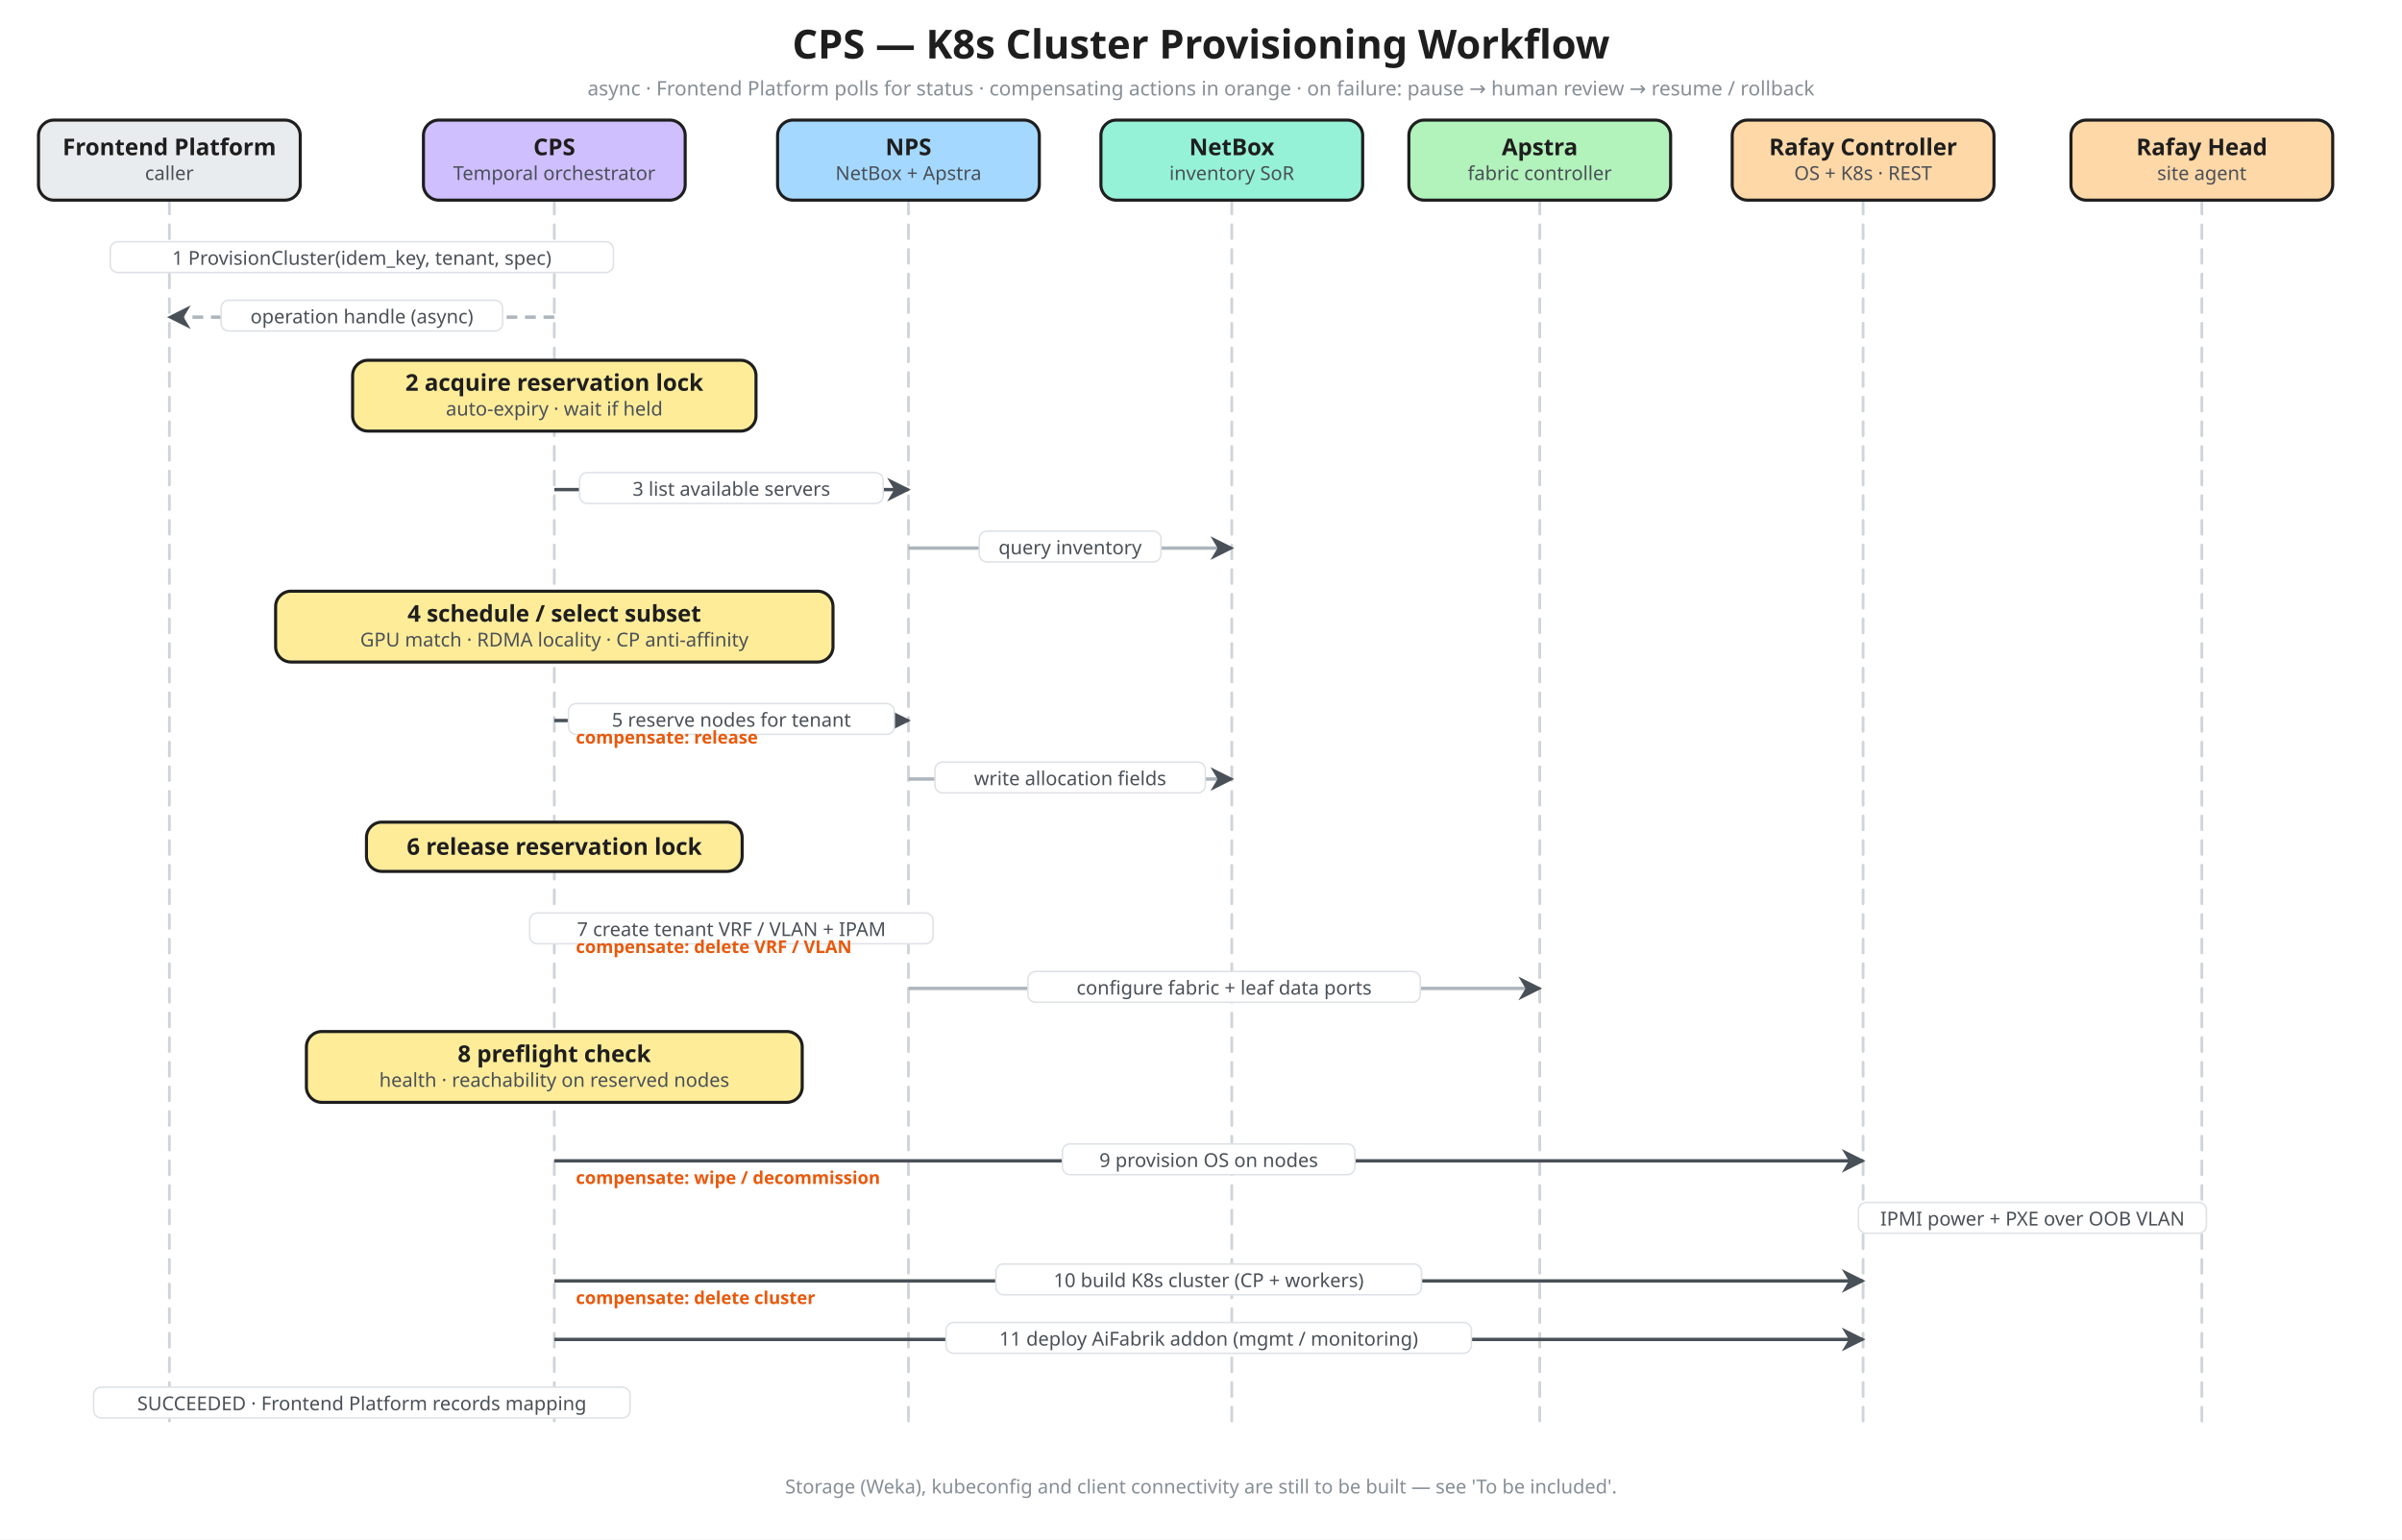
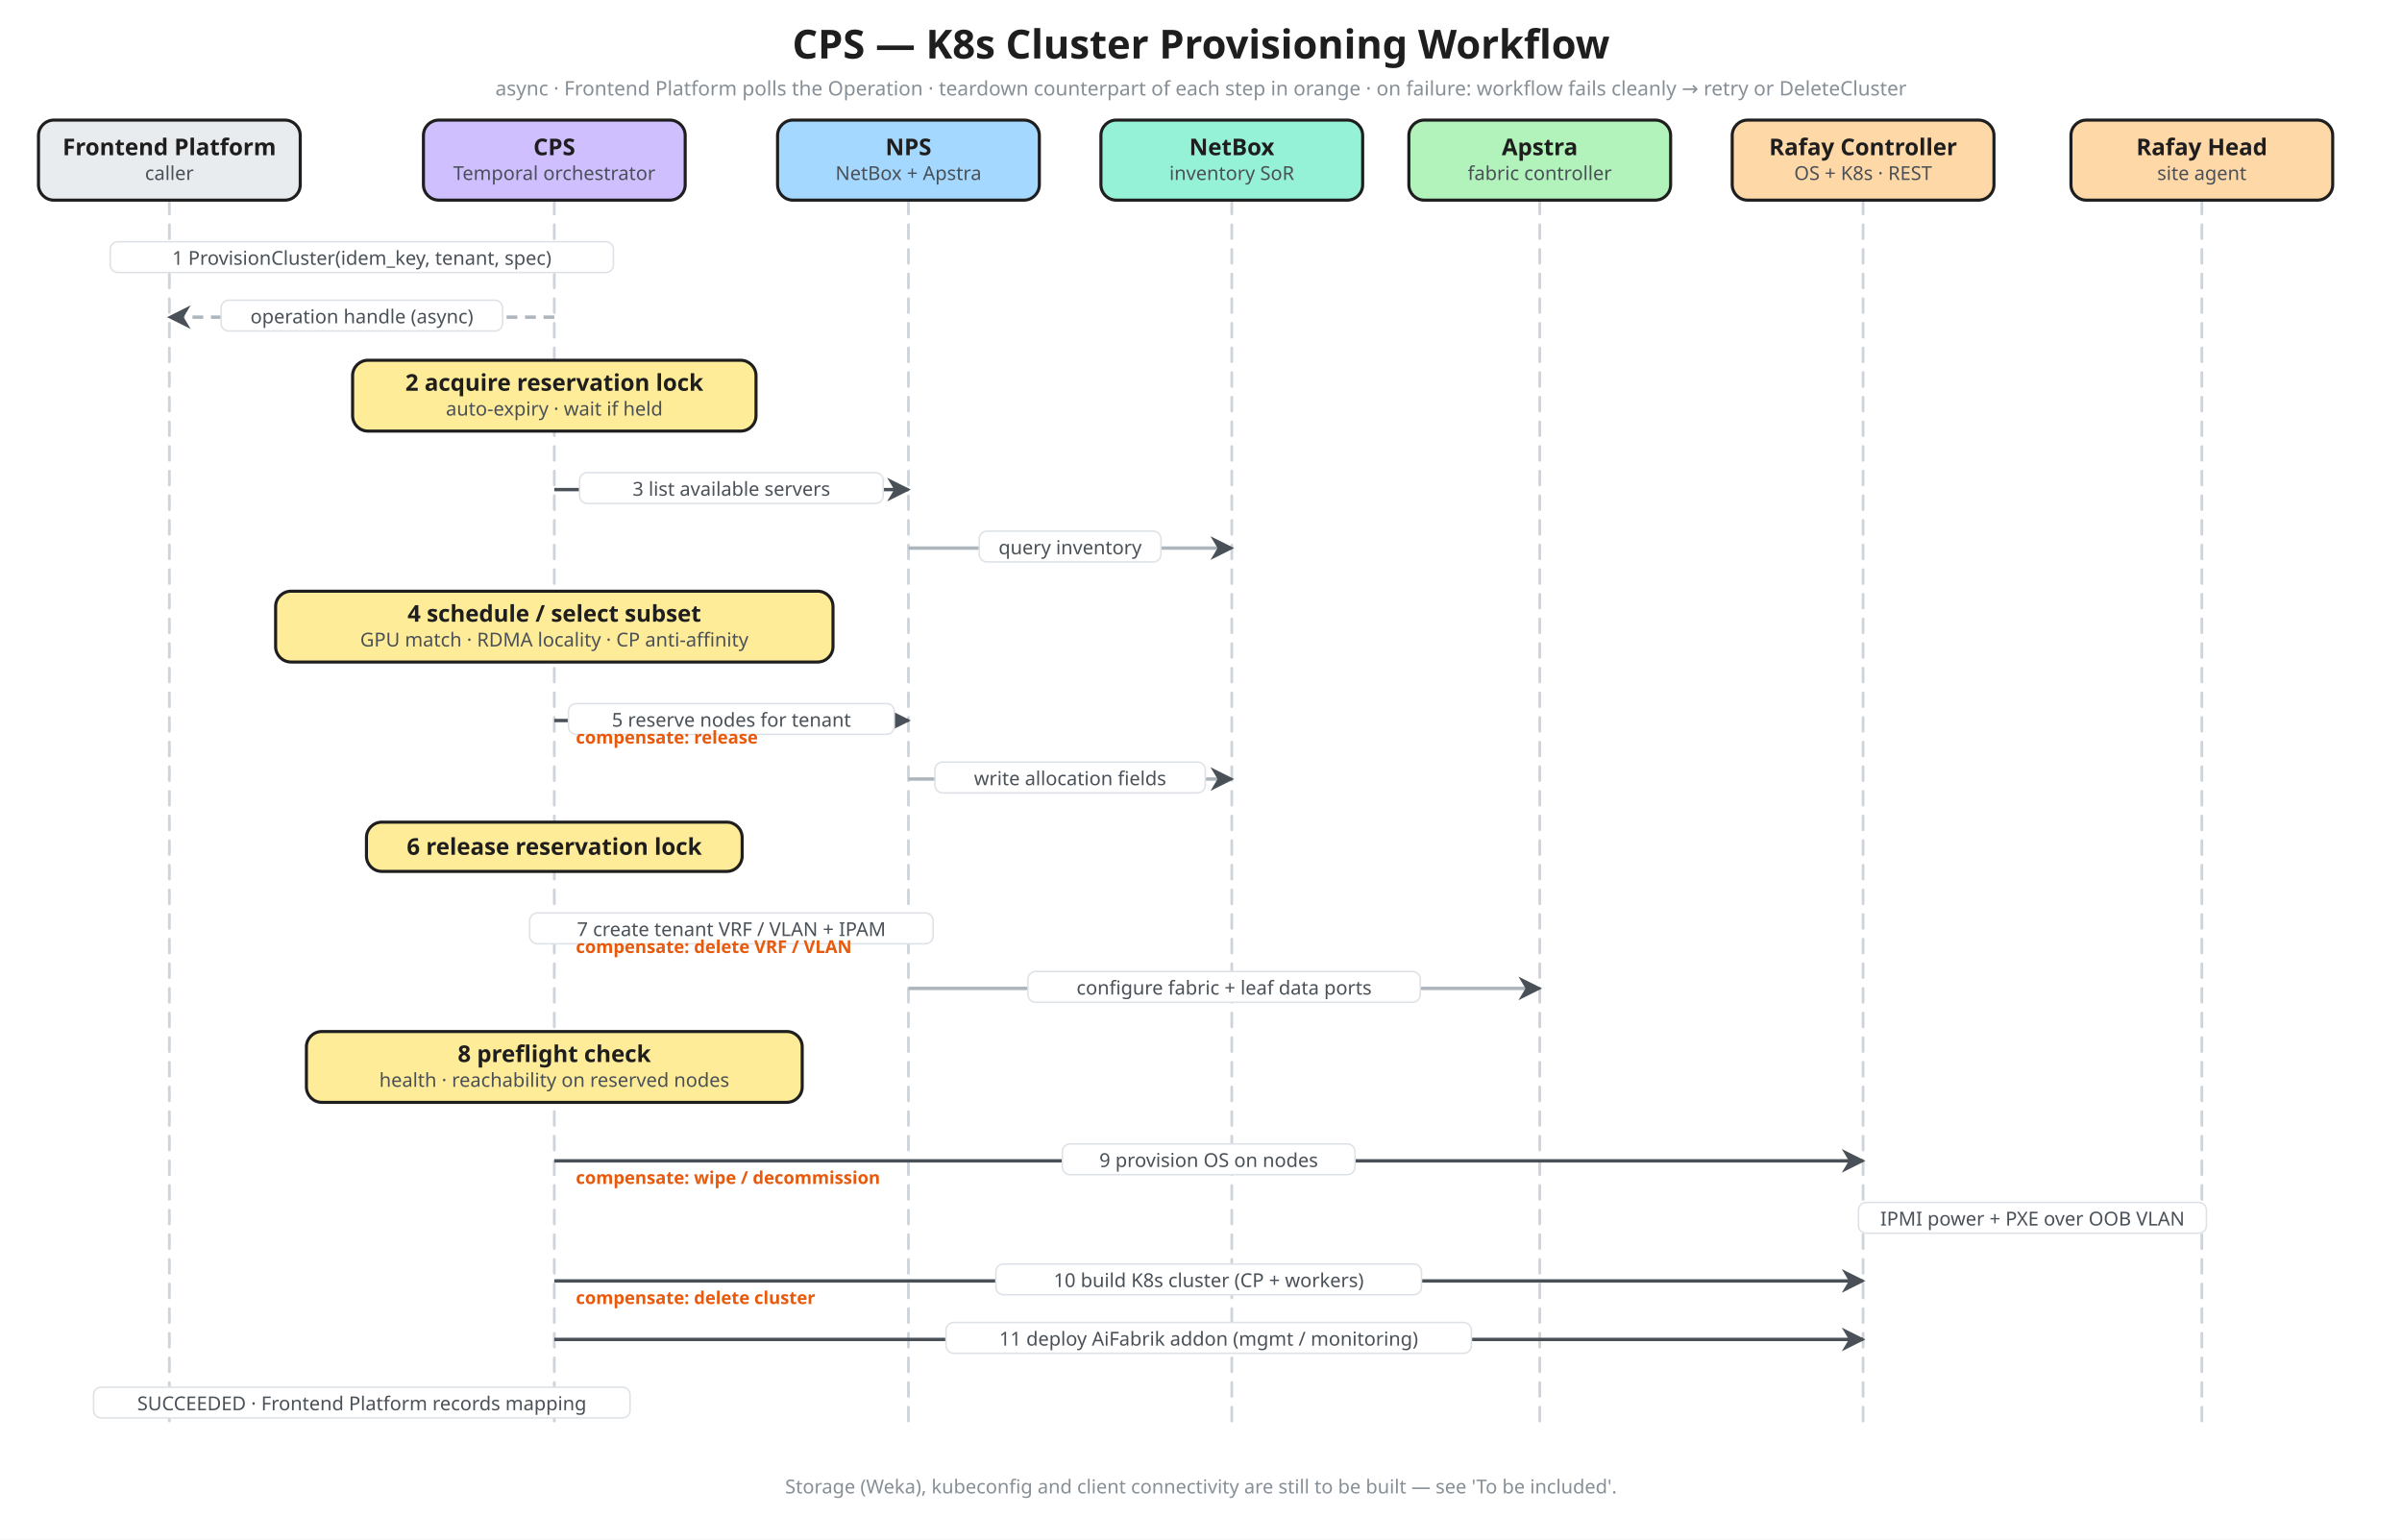
<svg xmlns="http://www.w3.org/2000/svg" width="1560" height="1000" viewBox="0 0 1560 1000" font-family="'Excalifont','Virgil','Chalkboard SE','Comic Sans MS','Comic Neue',sans-serif">
  <defs>
    <marker id="arrow" viewBox="0 0 10 10" refX="9" refY="5" markerWidth="7" markerHeight="7" orient="auto-start-reverse">
      <path d="M0,0 L10,5 L0,10 L3,5 z" fill="#495057" />
    </marker>
    <marker id="arrowS" viewBox="0 0 10 10" refX="1" refY="5" markerWidth="7" markerHeight="7" orient="auto-start-reverse">
      <path d="M10,0 L0,5 L10,10 L7,5 z" fill="#495057" />
    </marker>
  </defs>
  <rect x="0" y="0" width="1560" height="1000" fill="#ffffff" />
  <line x1="110" y1="130" x2="110" y2="925" stroke="#ced4da" stroke-width="1.8" stroke-dasharray="9 7" stroke-linecap="round" />
  <line x1="360" y1="130" x2="360" y2="925" stroke="#ced4da" stroke-width="1.8" stroke-dasharray="9 7" stroke-linecap="round" />
  <line x1="590" y1="130" x2="590" y2="925" stroke="#ced4da" stroke-width="1.8" stroke-dasharray="9 7" stroke-linecap="round" />
  <line x1="800" y1="130" x2="800" y2="925" stroke="#ced4da" stroke-width="1.8" stroke-dasharray="9 7" stroke-linecap="round" />
  <line x1="1000" y1="130" x2="1000" y2="925" stroke="#ced4da" stroke-width="1.8" stroke-dasharray="9 7" stroke-linecap="round" />
  <line x1="1210" y1="130" x2="1210" y2="925" stroke="#ced4da" stroke-width="1.8" stroke-dasharray="9 7" stroke-linecap="round" />
  <line x1="1430" y1="130" x2="1430" y2="925" stroke="#ced4da" stroke-width="1.8" stroke-dasharray="9 7" stroke-linecap="round" />
  <rect x="25" y="78" width="170" height="52" rx="10" fill="#e9ecef" stroke="#1e1e1e" stroke-width="2" stroke-dasharray="none" />
  <text x="110.0" y="100.8" font-size="15" font-weight="700" fill="#1e1e1e" text-anchor="middle">Frontend Platform</text>
  <text x="110.0" y="116.9" font-size="12.5" font-weight="400" fill="#495057" text-anchor="middle">caller</text>
  <rect x="275" y="78" width="170" height="52" rx="10" fill="#d0bfff" stroke="#1e1e1e" stroke-width="2" stroke-dasharray="none" />
  <text x="360.0" y="100.8" font-size="15" font-weight="700" fill="#1e1e1e" text-anchor="middle">CPS</text>
  <text x="360.0" y="116.9" font-size="12.5" font-weight="400" fill="#495057" text-anchor="middle">Temporal orchestrator</text>
  <rect x="505" y="78" width="170" height="52" rx="10" fill="#a5d8ff" stroke="#1e1e1e" stroke-width="2" stroke-dasharray="none" />
  <text x="590.0" y="100.8" font-size="15" font-weight="700" fill="#1e1e1e" text-anchor="middle">NPS</text>
  <text x="590.0" y="116.9" font-size="12.5" font-weight="400" fill="#495057" text-anchor="middle">NetBox + Apstra</text>
  <rect x="715" y="78" width="170" height="52" rx="10" fill="#96f2d7" stroke="#1e1e1e" stroke-width="2" stroke-dasharray="none" />
  <text x="800.0" y="100.8" font-size="15" font-weight="700" fill="#1e1e1e" text-anchor="middle">NetBox</text>
  <text x="800.0" y="116.9" font-size="12.5" font-weight="400" fill="#495057" text-anchor="middle">inventory SoR</text>
  <rect x="915" y="78" width="170" height="52" rx="10" fill="#b2f2bb" stroke="#1e1e1e" stroke-width="2" stroke-dasharray="none" />
  <text x="1000.0" y="100.8" font-size="15" font-weight="700" fill="#1e1e1e" text-anchor="middle">Apstra</text>
  <text x="1000.0" y="116.9" font-size="12.5" font-weight="400" fill="#495057" text-anchor="middle">fabric controller</text>
  <rect x="1125" y="78" width="170" height="52" rx="10" fill="#ffd8a8" stroke="#1e1e1e" stroke-width="2" stroke-dasharray="none" />
  <text x="1210.0" y="100.8" font-size="15" font-weight="700" fill="#1e1e1e" text-anchor="middle">Rafay Controller</text>
  <text x="1210.0" y="116.9" font-size="12.5" font-weight="400" fill="#495057" text-anchor="middle">OS + K8s · REST</text>
  <rect x="1345" y="78" width="170" height="52" rx="10" fill="#ffd8a8" stroke="#1e1e1e" stroke-width="2" stroke-dasharray="none" />
  <text x="1430.0" y="100.8" font-size="15" font-weight="700" fill="#1e1e1e" text-anchor="middle">Rafay Head</text>
  <text x="1430.0" y="116.9" font-size="12.5" font-weight="400" fill="#495057" text-anchor="middle">site agent</text>
  <rect x="229.0" y="234" width="262" height="46" rx="10" fill="#ffec99" stroke="#1e1e1e" stroke-width="2" stroke-dasharray="none" />
  <text x="360.0" y="253.8" font-size="15" font-weight="700" fill="#1e1e1e" text-anchor="middle">2   acquire reservation lock</text>
  <text x="360.0" y="269.9" font-size="12.5" font-weight="400" fill="#495057" text-anchor="middle">auto-expiry · wait if held</text>
  <rect x="179.0" y="384" width="362" height="46" rx="10" fill="#ffec99" stroke="#1e1e1e" stroke-width="2" stroke-dasharray="none" />
  <text x="360.0" y="403.8" font-size="15" font-weight="700" fill="#1e1e1e" text-anchor="middle">4   schedule / select subset</text>
  <text x="360.0" y="419.9" font-size="12.5" font-weight="400" fill="#495057" text-anchor="middle">GPU match · RDMA locality · CP anti-affinity</text>
  <rect x="238.0" y="534" width="244" height="32" rx="10" fill="#ffec99" stroke="#1e1e1e" stroke-width="2" stroke-dasharray="none" />
  <text x="360.0" y="555.2" font-size="15" font-weight="700" fill="#1e1e1e" text-anchor="middle">6   release reservation lock</text>
  <rect x="199.0" y="670" width="322" height="46" rx="10" fill="#ffec99" stroke="#1e1e1e" stroke-width="2" stroke-dasharray="none" />
  <text x="360.0" y="689.8" font-size="15" font-weight="700" fill="#1e1e1e" text-anchor="middle">8   preflight check</text>
  <text x="360.0" y="705.9" font-size="12.5" font-weight="400" fill="#495057" text-anchor="middle">health · reachability on reserved nodes</text>
  <line x1="110" y1="168" x2="360" y2="168" stroke="#495057" stroke-width="2.2" marker-end="url(#arrow)" />
  <rect x="71.6" y="157.0" width="326.8" height="20" rx="5" fill="#ffffff" stroke="#dee2e6" stroke-width="1" />
  <text x="235.0" y="172.0" font-size="12.5" fill="#495057" text-anchor="middle">1   ProvisionCluster(idem_key, tenant, spec)</text>
  <line x1="360" y1="206" x2="110" y2="206" stroke="#adb5bd" stroke-width="2.2" stroke-dasharray="7 5" marker-end="url(#arrow)" />
  <rect x="143.6" y="195.0" width="182.8" height="20" rx="5" fill="#ffffff" stroke="#dee2e6" stroke-width="1" />
  <text x="235.0" y="210.0" font-size="12.5" fill="#495057" text-anchor="middle">operation handle (async)</text>
  <line x1="360" y1="318" x2="590" y2="318" stroke="#495057" stroke-width="2.2" marker-end="url(#arrow)" />
  <rect x="376.4" y="307.0" width="197.2" height="20" rx="5" fill="#ffffff" stroke="#dee2e6" stroke-width="1" />
  <text x="475.0" y="322.0" font-size="12.5" fill="#495057" text-anchor="middle">3   list available servers</text>
  <line x1="590" y1="356" x2="800" y2="356" stroke="#adb5bd" stroke-width="2.2" marker-end="url(#arrow)" />
  <rect x="636.0" y="345.0" width="118.0" height="20" rx="5" fill="#ffffff" stroke="#dee2e6" stroke-width="1" />
  <text x="695.0" y="360.0" font-size="12.5" fill="#495057" text-anchor="middle">query inventory</text>
  <line x1="360" y1="468" x2="590" y2="468" stroke="#495057" stroke-width="2.2" marker-end="url(#arrow)" />
  <rect x="369.2" y="457.0" width="211.6" height="20" rx="5" fill="#ffffff" stroke="#dee2e6" stroke-width="1" />
  <text x="475.0" y="472.0" font-size="12.5" fill="#495057" text-anchor="middle">5   reserve nodes for tenant</text>
  <line x1="590" y1="506" x2="800" y2="506" stroke="#adb5bd" stroke-width="2.2" marker-end="url(#arrow)" />
  <rect x="607.2" y="495.0" width="175.6" height="20" rx="5" fill="#ffffff" stroke="#dee2e6" stroke-width="1" />
  <text x="695.0" y="510.0" font-size="12.5" fill="#495057" text-anchor="middle">write allocation fields</text>
  <line x1="360" y1="604" x2="590" y2="604" stroke="#495057" stroke-width="2.2" marker-end="url(#arrow)" />
  <rect x="344.0" y="593.0" width="262.0" height="20" rx="5" fill="#ffffff" stroke="#dee2e6" stroke-width="1" />
  <text x="475.0" y="608.0" font-size="12.5" fill="#495057" text-anchor="middle">7   create tenant VRF / VLAN + IPAM</text>
  <line x1="590" y1="642" x2="1000" y2="642" stroke="#adb5bd" stroke-width="2.2" marker-end="url(#arrow)" />
  <rect x="667.6" y="631.0" width="254.8" height="20" rx="5" fill="#ffffff" stroke="#dee2e6" stroke-width="1" />
  <text x="795.0" y="646.0" font-size="12.5" fill="#495057" text-anchor="middle">configure fabric + leaf data ports</text>
  <line x1="360" y1="754" x2="1210" y2="754" stroke="#495057" stroke-width="2.2" marker-end="url(#arrow)" />
  <rect x="690.0" y="743.0" width="190.0" height="20" rx="5" fill="#ffffff" stroke="#dee2e6" stroke-width="1" />
  <text x="785.0" y="758.0" font-size="12.5" fill="#495057" text-anchor="middle">9   provision OS on nodes</text>
  <line x1="1210" y1="792" x2="1430" y2="792" stroke="#adb5bd" stroke-width="2.2" marker-end="url(#arrow)" />
  <rect x="1207.0" y="781.0" width="226.0" height="20" rx="5" fill="#ffffff" stroke="#dee2e6" stroke-width="1" />
  <text x="1320.0" y="796.0" font-size="12.5" fill="#495057" text-anchor="middle">IPMI power + PXE over OOB VLAN</text>
  <line x1="360" y1="832" x2="1210" y2="832" stroke="#495057" stroke-width="2.2" marker-end="url(#arrow)" />
  <rect x="646.8" y="821.0" width="276.4" height="20" rx="5" fill="#ffffff" stroke="#dee2e6" stroke-width="1" />
  <text x="785.0" y="836.0" font-size="12.5" fill="#495057" text-anchor="middle">10   build K8s cluster (CP + workers)</text>
  <line x1="360" y1="870" x2="1210" y2="870" stroke="#495057" stroke-width="2.2" marker-end="url(#arrow)" />
  <rect x="614.4" y="859.0" width="341.2" height="20" rx="5" fill="#ffffff" stroke="#dee2e6" stroke-width="1" />
  <text x="785.0" y="874.0" font-size="12.5" fill="#495057" text-anchor="middle">11   deploy AiFabrik addon (mgmt / monitoring)</text>
  <line x1="360" y1="912" x2="110" y2="912" stroke="#495057" stroke-width="2.2" stroke-dasharray="7 5" marker-end="url(#arrow)" />
  <rect x="60.8" y="901.0" width="348.4" height="20" rx="5" fill="#ffffff" stroke="#dee2e6" stroke-width="1" />
  <text x="235.0" y="916.0" font-size="12.5" fill="#495057" text-anchor="middle">SUCCEEDED  ·  Frontend Platform records mapping</text>
  <text x="780.0" y="38" font-size="26" font-weight="700" fill="#1e1e1e" text-anchor="middle">CPS — K8s Cluster Provisioning Workflow</text>
-   <text x="780.0" y="62" font-size="13" font-weight="400" fill="#868e96" text-anchor="middle">async · Frontend Platform polls for status   ·   compensating actions in orange   ·   on failure: pause → human review → resume / rollback</text>
+   <text x="780.0" y="62" font-size="13" font-weight="400" fill="#868e96" text-anchor="middle">async · Frontend Platform polls the Operation   ·   teardown counterpart of each step in orange   ·   on failure: workflow fails cleanly → retry or DeleteCluster</text>
  <text x="374" y="483" font-size="11.5" font-weight="700" fill="#e8590c" text-anchor="start">compensate: release</text>
  <text x="374" y="619" font-size="11.5" font-weight="700" fill="#e8590c" text-anchor="start">compensate: delete VRF / VLAN</text>
  <text x="374" y="769" font-size="11.5" font-weight="700" fill="#e8590c" text-anchor="start">compensate: wipe / decommission</text>
  <text x="374" y="847" font-size="11.5" font-weight="700" fill="#e8590c" text-anchor="start">compensate: delete cluster</text>
  <text x="780.0" y="970" font-size="12.5" font-weight="400" fill="#868e96" text-anchor="middle">Storage (Weka), kubeconfig and client connectivity are still to be built — see 'To be included'.</text>
</svg>
